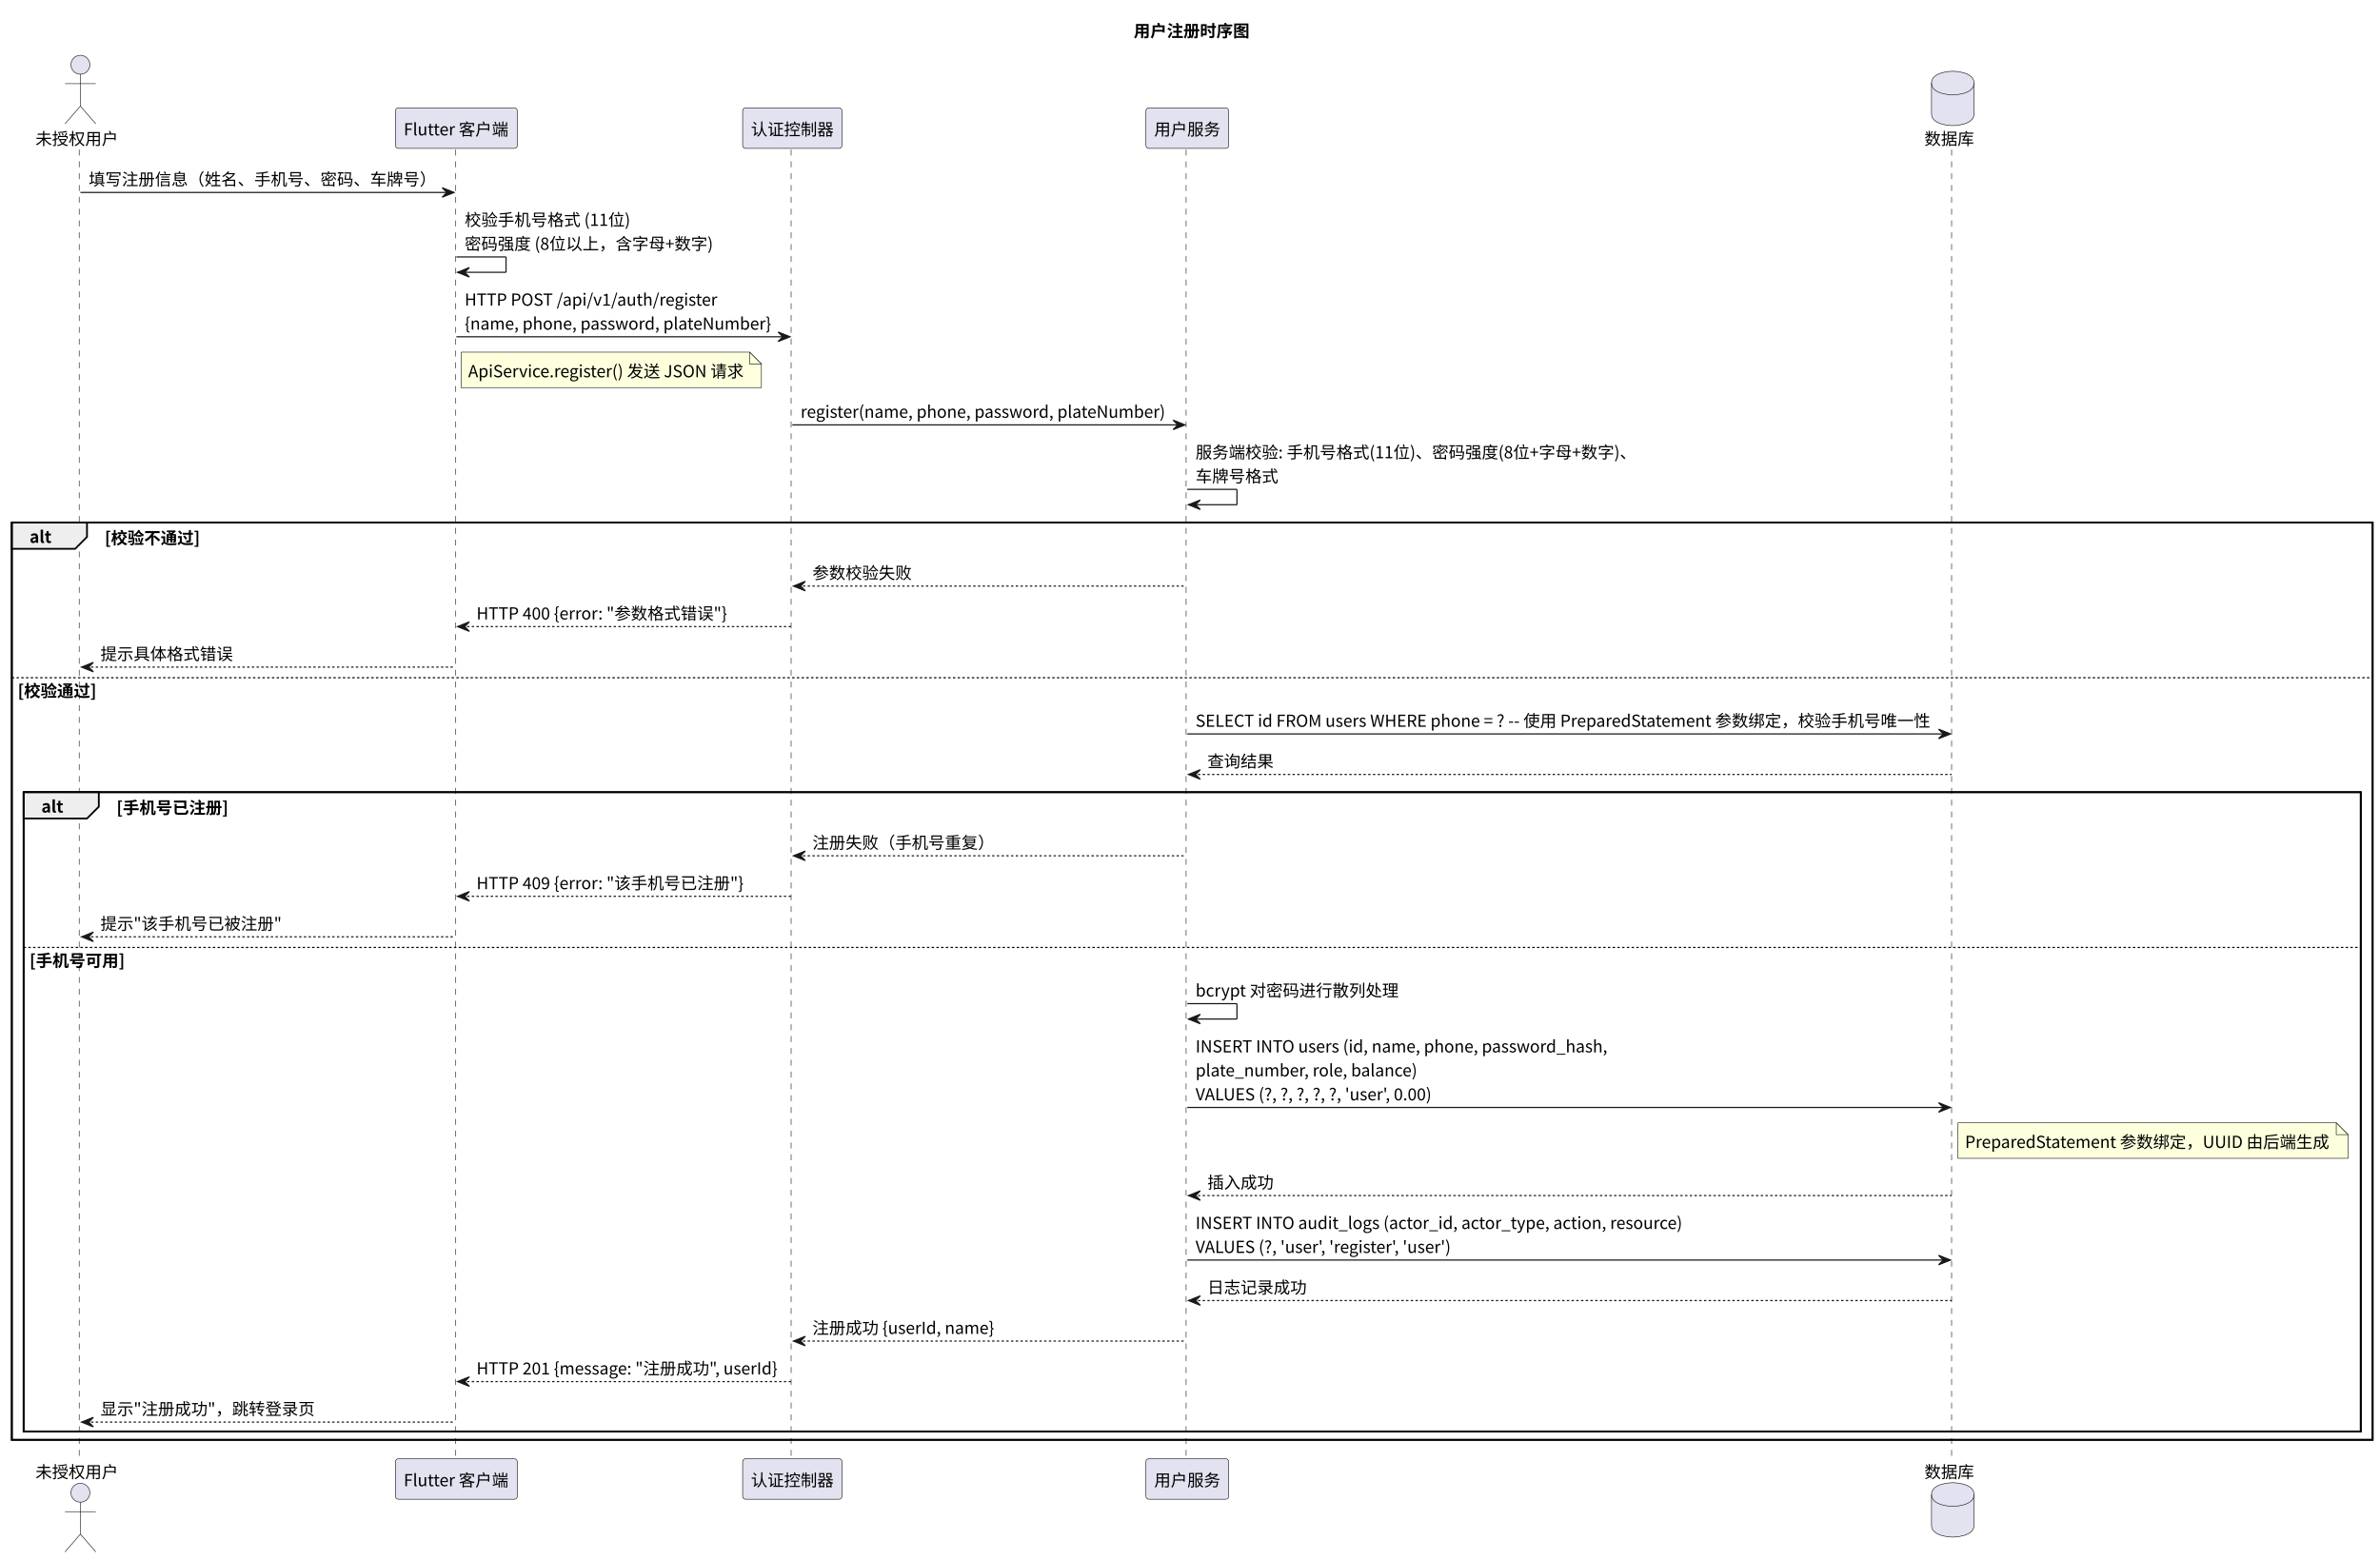
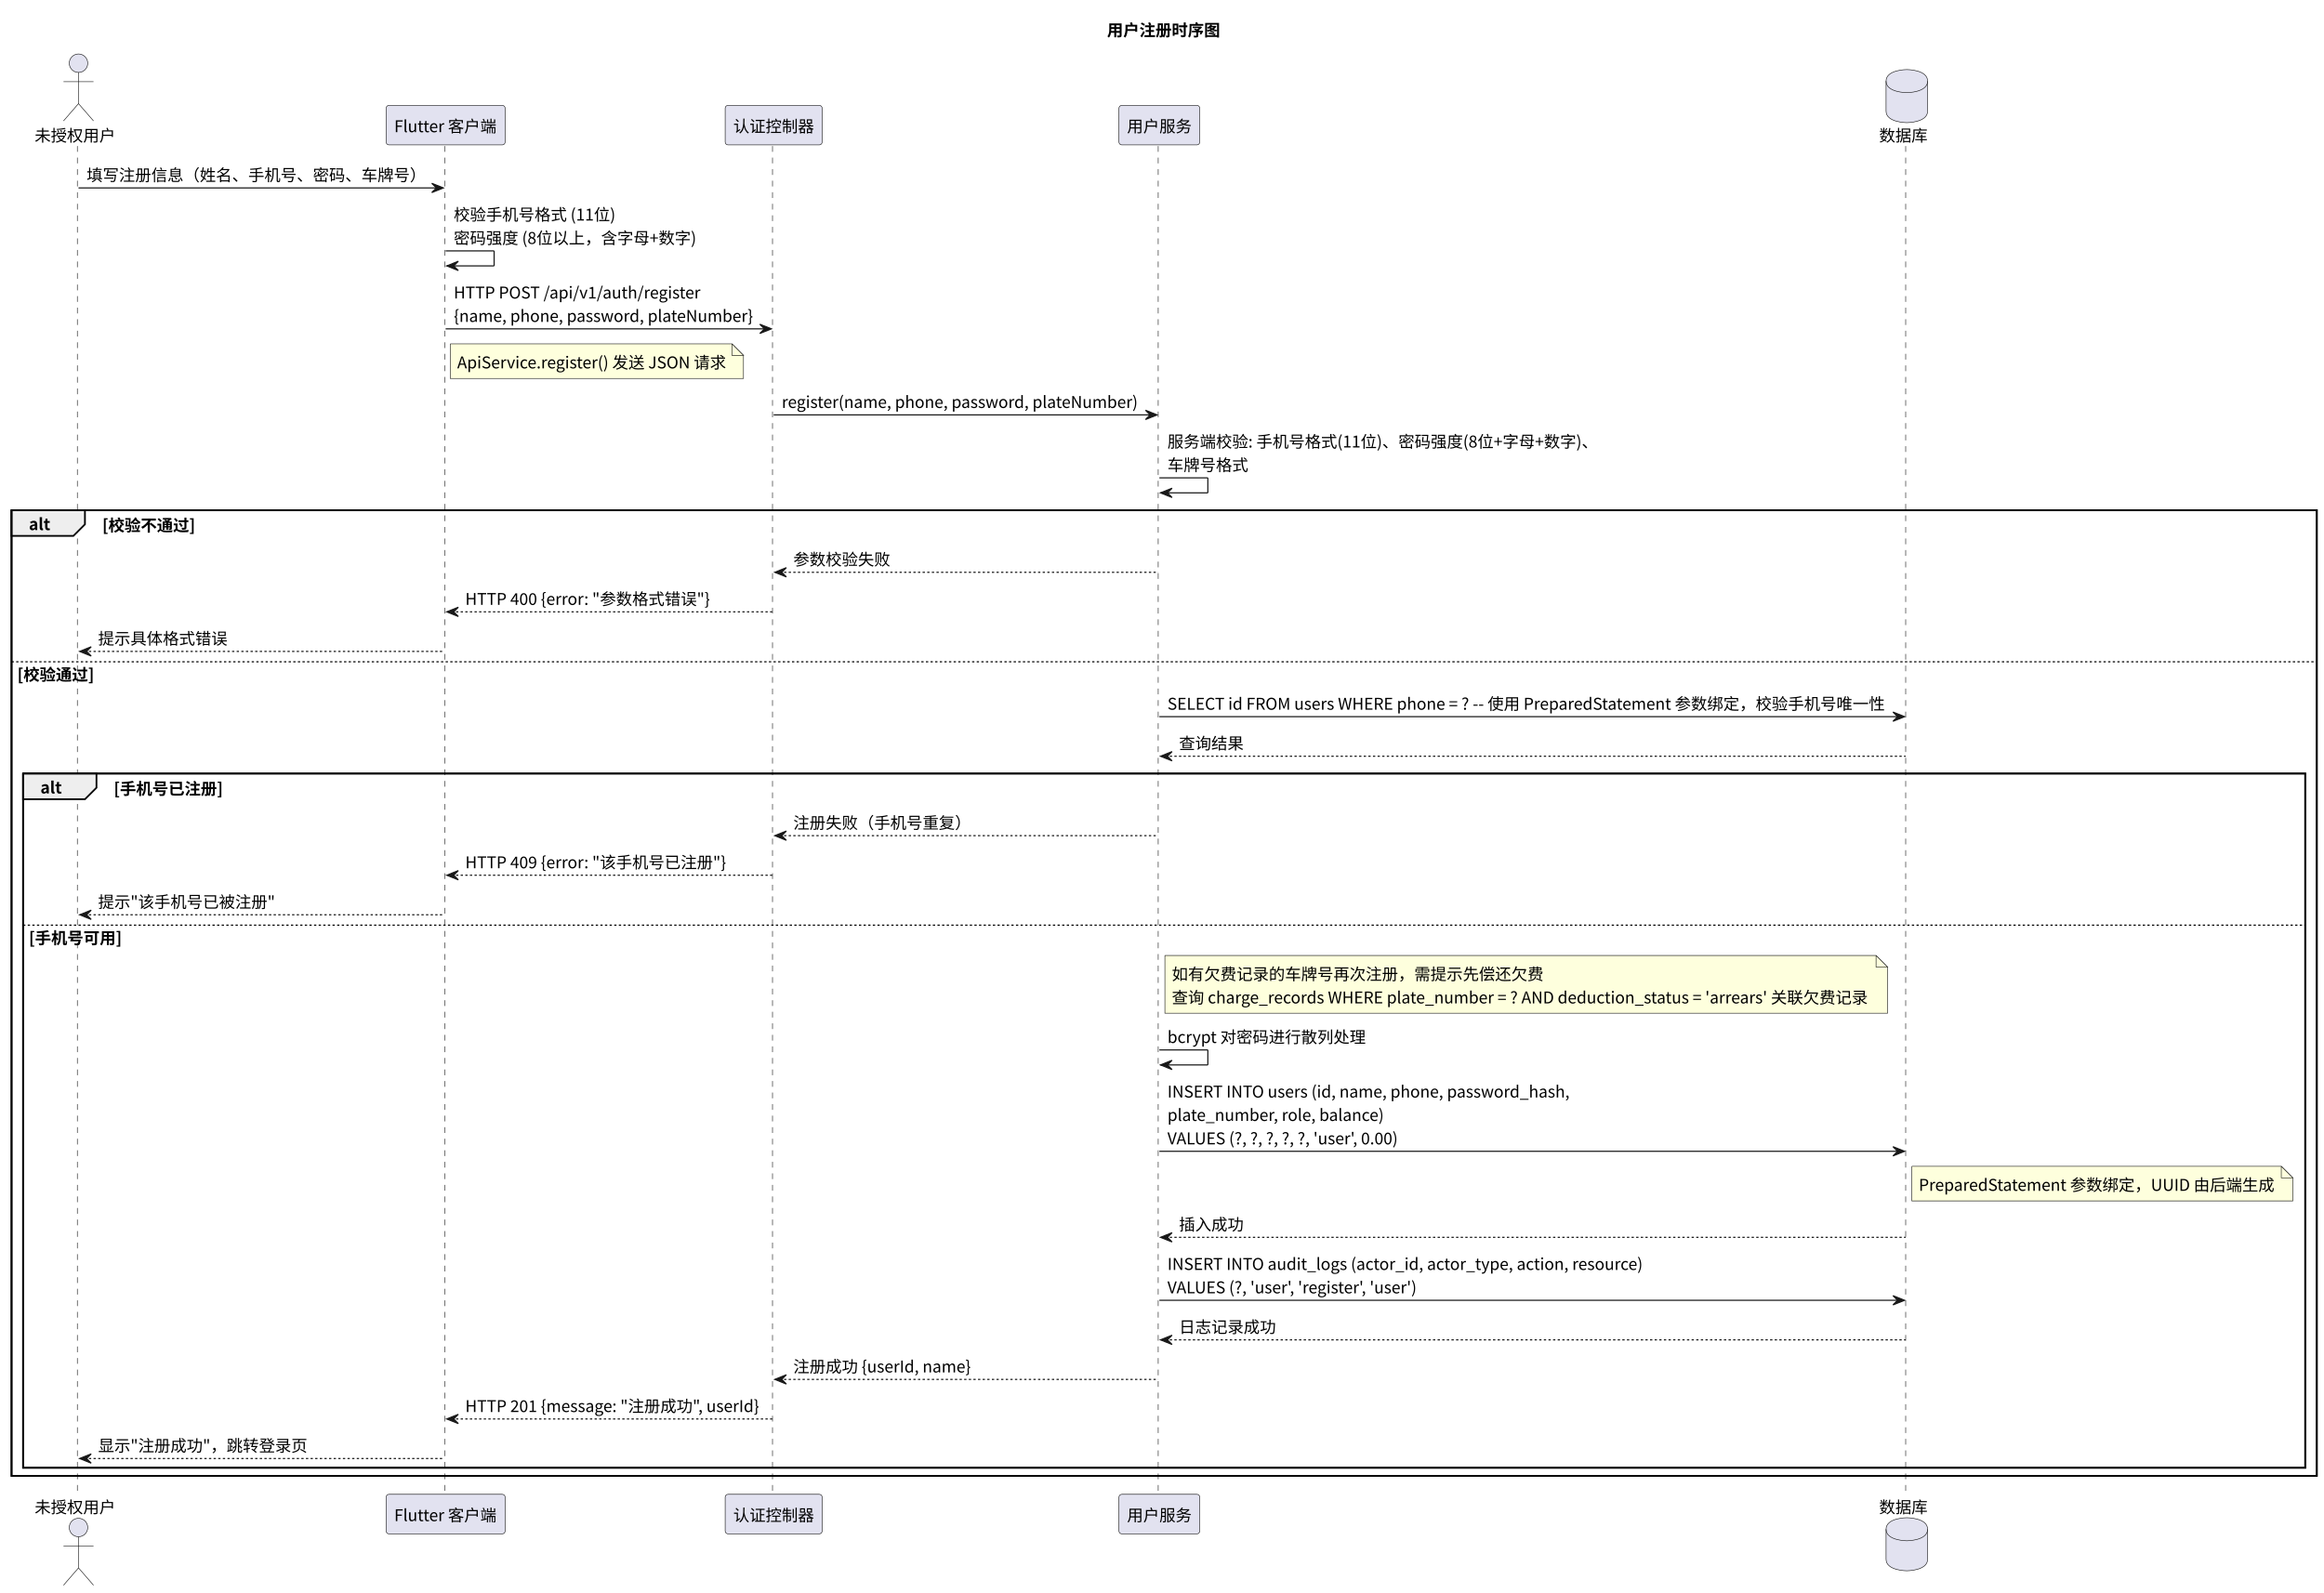
- <svg xmlns="http://www.w3.org/2000/svg" contentStyleType="text/css" data-diagram-type="SEQUENCE" height="1319px" preserveAspectRatio="none" style="width:2013px;height:1319px;background:#FFFFFF;" version="1.1" viewBox="0 0 2013 1319" width="2013px" zoomAndPan="magnify">
+ <svg xmlns="http://www.w3.org/2000/svg" contentStyleType="text/css" data-diagram-type="SEQUENCE" height="1380px" preserveAspectRatio="none" style="width:2013px;height:1380px;background:#FFFFFF;" version="1.1" viewBox="0 0 2013 1380" width="2013px" zoomAndPan="magnify">
  <defs />
  <g>
    <text fill="#000000" font-family="Noto Sans CJK SC" font-size="14" font-weight="bold" lengthAdjust="spacing" textLength="98" x="958.875" y="31.24">用户注册时序图</text>
-     <rect fill="none" height="776.07" style="stroke:#000000;stroke-width:1.5;" width="1996.749" x="10" y="441.991" />
-     <rect fill="none" height="540.894" style="stroke:#000000;stroke-width:1.5;" width="1976.749" x="20" y="670.166" />
-     <g>
-       <rect fill="#000000" fill-opacity="0" height="1108.517" width="8" x="64" y="126.544" />
-       <line style="stroke:#181818;stroke-width:0.5;stroke-dasharray:5,5;" x1="67" x2="67" y1="126.544" y2="1235.061" />
-     </g>
-     <g>
-       <rect fill="#000000" fill-opacity="0" height="1108.517" width="8" x="381.999" y="126.544" />
-       <line style="stroke:#181818;stroke-width:0.5;stroke-dasharray:5,5;" x1="385.458" x2="385.458" y1="126.544" y2="1235.061" />
-     </g>
-     <g>
-       <rect fill="#000000" fill-opacity="0" height="1108.517" width="8" x="666.131" y="126.544" />
-       <line style="stroke:#181818;stroke-width:0.5;stroke-dasharray:5,5;" x1="669.132" x2="669.132" y1="126.544" y2="1235.061" />
-     </g>
-     <g>
-       <rect fill="#000000" fill-opacity="0" height="1108.517" width="8" x="1000.216" y="126.544" />
-       <line style="stroke:#181818;stroke-width:0.5;stroke-dasharray:5,5;" x1="1003.216" x2="1003.216" y1="126.544" y2="1235.061" />
-     </g>
-     <g>
-       <rect fill="#000000" fill-opacity="0" height="1108.517" width="8" x="1647.662" y="126.544" />
-       <line style="stroke:#181818;stroke-width:0.5;stroke-dasharray:5,5;" x1="1650.662" x2="1650.662" y1="126.544" y2="1235.061" />
+     <rect fill="none" height="836.614" style="stroke:#000000;stroke-width:1.5;" width="1996.749" x="10" y="441.991" />
+     <rect fill="none" height="601.438" style="stroke:#000000;stroke-width:1.5;" width="1976.749" x="20" y="670.166" />
+     <g>
+       <rect fill="#000000" fill-opacity="0" height="1169.061" width="8" x="64" y="126.544" />
+       <line style="stroke:#181818;stroke-width:0.5;stroke-dasharray:5,5;" x1="67" x2="67" y1="126.544" y2="1295.605" />
+     </g>
+     <g>
+       <rect fill="#000000" fill-opacity="0" height="1169.061" width="8" x="381.999" y="126.544" />
+       <line style="stroke:#181818;stroke-width:0.5;stroke-dasharray:5,5;" x1="385.458" x2="385.458" y1="126.544" y2="1295.605" />
+     </g>
+     <g>
+       <rect fill="#000000" fill-opacity="0" height="1169.061" width="8" x="666.131" y="126.544" />
+       <line style="stroke:#181818;stroke-width:0.5;stroke-dasharray:5,5;" x1="669.132" x2="669.132" y1="126.544" y2="1295.605" />
+     </g>
+     <g>
+       <rect fill="#000000" fill-opacity="0" height="1169.061" width="8" x="1000.216" y="126.544" />
+       <line style="stroke:#181818;stroke-width:0.5;stroke-dasharray:5,5;" x1="1003.216" x2="1003.216" y1="126.544" y2="1295.605" />
+     </g>
+     <g>
+       <rect fill="#000000" fill-opacity="0" height="1169.061" width="8" x="1647.662" y="126.544" />
+       <line style="stroke:#181818;stroke-width:0.5;stroke-dasharray:5,5;" x1="1650.662" x2="1650.662" y1="126.544" y2="1295.605" />
    </g>
    <g class="participant participant-head" data-participant="U">
      <text fill="#000000" font-family="Noto Sans CJK SC" font-size="14" lengthAdjust="spacing" textLength="70" x="30" y="122.512">未授权用户</text>
      <ellipse cx="68" cy="54.772" fill="#E2E2F0" rx="8" ry="8" style="stroke:#181818;stroke-width:0.5;" />
      <path d="M68,62.772 L68,89.772 M55,70.772 L81,70.772 M68,89.772 L55,104.772 M68,89.772 L81,104.772" fill="none" style="stroke:#181818;stroke-width:0.5;" />
    </g>
    <g class="participant participant-tail" data-participant="U">
-       <text fill="#000000" font-family="Noto Sans CJK SC" font-size="14" lengthAdjust="spacing" textLength="70" x="30" y="1250.301">未授权用户</text>
-       <ellipse cx="68" cy="1262.833" fill="#E2E2F0" rx="8" ry="8" style="stroke:#181818;stroke-width:0.5;" />
-       <path d="M68,1270.833 L68,1297.833 M55,1278.833 L81,1278.833 M68,1297.833 L55,1312.833 M68,1297.833 L81,1312.833" fill="none" style="stroke:#181818;stroke-width:0.5;" />
+       <text fill="#000000" font-family="Noto Sans CJK SC" font-size="14" lengthAdjust="spacing" textLength="70" x="30" y="1310.844">未授权用户</text>
+       <ellipse cx="68" cy="1323.377" fill="#E2E2F0" rx="8" ry="8" style="stroke:#181818;stroke-width:0.5;" />
+       <path d="M68,1331.377 L68,1358.377 M55,1339.377 L81,1339.377 M68,1358.377 L55,1373.377 M68,1358.377 L81,1373.377" fill="none" style="stroke:#181818;stroke-width:0.5;" />
    </g>
    <g class="participant participant-head" data-participant="FE">
      <rect fill="#E2E2F0" height="34.272" rx="2.5" ry="2.5" style="stroke:#181818;stroke-width:0.5;" width="103.082" x="334.458" y="91.272" />
      <text fill="#000000" font-family="Noto Sans CJK SC" font-size="14" lengthAdjust="spacing" textLength="89.082" x="341.458" y="114.512">Flutter 客户端</text>
    </g>
    <g class="participant participant-tail" data-participant="FE">
-       <rect fill="#E2E2F0" height="34.272" rx="2.5" ry="2.5" style="stroke:#181818;stroke-width:0.5;" width="103.082" x="334.458" y="1234.061" />
-       <text fill="#000000" font-family="Noto Sans CJK SC" font-size="14" lengthAdjust="spacing" textLength="89.082" x="341.458" y="1257.301">Flutter 客户端</text>
+       <rect fill="#E2E2F0" height="34.272" rx="2.5" ry="2.5" style="stroke:#181818;stroke-width:0.5;" width="103.082" x="334.458" y="1294.605" />
+       <text fill="#000000" font-family="Noto Sans CJK SC" font-size="14" lengthAdjust="spacing" textLength="89.082" x="341.458" y="1317.844">Flutter 客户端</text>
    </g>
    <g class="participant participant-head" data-participant="Ctrl">
      <rect fill="#E2E2F0" height="34.272" rx="2.5" ry="2.5" style="stroke:#181818;stroke-width:0.5;" width="84" x="628.132" y="91.272" />
      <text fill="#000000" font-family="Noto Sans CJK SC" font-size="14" lengthAdjust="spacing" textLength="70" x="635.132" y="114.512">认证控制器</text>
    </g>
    <g class="participant participant-tail" data-participant="Ctrl">
-       <rect fill="#E2E2F0" height="34.272" rx="2.5" ry="2.5" style="stroke:#181818;stroke-width:0.5;" width="84" x="628.132" y="1234.061" />
-       <text fill="#000000" font-family="Noto Sans CJK SC" font-size="14" lengthAdjust="spacing" textLength="70" x="635.132" y="1257.301">认证控制器</text>
+       <rect fill="#E2E2F0" height="34.272" rx="2.5" ry="2.5" style="stroke:#181818;stroke-width:0.5;" width="84" x="628.132" y="1294.605" />
+       <text fill="#000000" font-family="Noto Sans CJK SC" font-size="14" lengthAdjust="spacing" textLength="70" x="635.132" y="1317.844">认证控制器</text>
    </g>
    <g class="participant participant-head" data-participant="US">
      <rect fill="#E2E2F0" height="34.272" rx="2.5" ry="2.5" style="stroke:#181818;stroke-width:0.5;" width="70" x="969.216" y="91.272" />
      <text fill="#000000" font-family="Noto Sans CJK SC" font-size="14" lengthAdjust="spacing" textLength="56" x="976.216" y="114.512">用户服务</text>
    </g>
    <g class="participant participant-tail" data-participant="US">
-       <rect fill="#E2E2F0" height="34.272" rx="2.5" ry="2.5" style="stroke:#181818;stroke-width:0.5;" width="70" x="969.216" y="1234.061" />
-       <text fill="#000000" font-family="Noto Sans CJK SC" font-size="14" lengthAdjust="spacing" textLength="56" x="976.216" y="1257.301">用户服务</text>
+       <rect fill="#E2E2F0" height="34.272" rx="2.5" ry="2.5" style="stroke:#181818;stroke-width:0.5;" width="70" x="969.216" y="1294.605" />
+       <text fill="#000000" font-family="Noto Sans CJK SC" font-size="14" lengthAdjust="spacing" textLength="56" x="976.216" y="1317.844">用户服务</text>
    </g>
    <g class="participant participant-head" data-participant="DB">
      <text fill="#000000" font-family="Noto Sans CJK SC" font-size="14" lengthAdjust="spacing" textLength="42" x="1627.662" y="122.512">数据库</text>
      <path d="M1633.662,70.272 C1633.662,60.272 1651.662,60.272 1651.662,60.272 C1651.662,60.272 1669.662,60.272 1669.662,70.272 L1669.662,96.272 C1669.662,106.272 1651.662,106.272 1651.662,106.272 C1651.662,106.272 1633.662,106.272 1633.662,96.272 L1633.662,70.272" fill="#E2E2F0" style="stroke:#181818;stroke-width:0.5;" />
      <path d="M1633.662,70.272 C1633.662,80.272 1651.662,80.272 1651.662,80.272 C1651.662,80.272 1669.662,80.272 1669.662,70.272" fill="none" style="stroke:#181818;stroke-width:0.5;" />
    </g>
    <g class="participant participant-tail" data-participant="DB">
-       <text fill="#000000" font-family="Noto Sans CJK SC" font-size="14" lengthAdjust="spacing" textLength="42" x="1627.662" y="1250.301">数据库</text>
-       <path d="M1633.662,1264.333 C1633.662,1254.333 1651.662,1254.333 1651.662,1254.333 C1651.662,1254.333 1669.662,1254.333 1669.662,1264.333 L1669.662,1290.333 C1669.662,1300.333 1651.662,1300.333 1651.662,1300.333 C1651.662,1300.333 1633.662,1300.333 1633.662,1290.333 L1633.662,1264.333" fill="#E2E2F0" style="stroke:#181818;stroke-width:0.5;" />
-       <path d="M1633.662,1264.333 C1633.662,1274.333 1651.662,1274.333 1651.662,1274.333 C1651.662,1274.333 1669.662,1274.333 1669.662,1264.333" fill="none" style="stroke:#181818;stroke-width:0.5;" />
+       <text fill="#000000" font-family="Noto Sans CJK SC" font-size="14" lengthAdjust="spacing" textLength="42" x="1627.662" y="1310.844">数据库</text>
+       <path d="M1633.662,1324.877 C1633.662,1314.877 1651.662,1314.877 1651.662,1314.877 C1651.662,1314.877 1669.662,1314.877 1669.662,1324.877 L1669.662,1350.877 C1669.662,1360.877 1651.662,1360.877 1651.662,1360.877 C1651.662,1360.877 1633.662,1360.877 1633.662,1350.877 L1633.662,1324.877" fill="#E2E2F0" style="stroke:#181818;stroke-width:0.5;" />
+       <path d="M1633.662,1324.877 C1633.662,1334.877 1651.662,1334.877 1651.662,1334.877 C1651.662,1334.877 1669.662,1334.877 1669.662,1324.877" fill="none" style="stroke:#181818;stroke-width:0.5;" />
    </g>
    <g class="message" data-participant-1="U" data-participant-2="FE">
      <polygon fill="#181818" points="373.999,158.816,383.999,162.816,373.999,166.816,377.999,162.816" style="stroke:#181818;stroke-width:1;" />
      <line style="stroke:#181818;stroke-width:1;" x1="68" x2="379.999" y1="162.816" y2="162.816" />
      <text fill="#000000" font-family="Noto Sans CJK SC" font-size="14" lengthAdjust="spacing" textLength="293.999" x="75" y="156.784">填写注册信息（姓名、手机号、密码、车牌号）</text>
    </g>
    <g class="message" data-participant-1="FE" data-participant-2="FE">
      <line style="stroke:#181818;stroke-width:1;" x1="385.999" x2="427.999" y1="217.36" y2="217.36" />
      <line style="stroke:#181818;stroke-width:1;" x1="427.999" x2="427.999" y1="217.36" y2="230.36" />
      <line style="stroke:#181818;stroke-width:1;" x1="386.999" x2="427.999" y1="230.36" y2="230.36" />
      <polygon fill="#181818" points="396.999,226.36,386.999,230.36,396.999,234.36,392.999,230.36" style="stroke:#181818;stroke-width:1;" />
      <text fill="#000000" font-family="Noto Sans CJK SC" font-size="14" lengthAdjust="spacing" textLength="140.139" x="392.999" y="191.056">校验手机号格式 (11位)</text>
      <text fill="#000000" font-family="Noto Sans CJK SC" font-size="14" lengthAdjust="spacing" textLength="210.139" x="392.999" y="211.328">密码强度 (8位以上，含字母+数字)</text>
    </g>
    <g class="message" data-participant-1="FE" data-participant-2="Ctrl">
      <polygon fill="#181818" points="658.131,280.903,668.131,284.903,658.131,288.903,662.131,284.903" style="stroke:#181818;stroke-width:1;" />
      <line style="stroke:#181818;stroke-width:1;" x1="385.999" x2="664.131" y1="284.903" y2="284.903" />
      <text fill="#000000" font-family="Noto Sans CJK SC" font-size="14" lengthAdjust="spacing" textLength="215.613" x="392.999" y="258.599">HTTP POST /api/v1/auth/register</text>
      <text fill="#000000" font-family="Noto Sans CJK SC" font-size="14" lengthAdjust="spacing" textLength="260.133" x="392.999" y="278.871">{name, phone, password, plateNumber}</text>
    </g>
    <path d="M390,297.903 L390,327.903 L644,327.903 L644,307.903 L634,297.903 L390,297.903" fill="#FEFFDD" style="stroke:#181818;stroke-width:0.5;" />
    <path d="M634,297.903 L634,307.903 L644,307.903 L634,297.903" fill="#FEFFDD" style="stroke:#181818;stroke-width:0.5;" />
    <text fill="#000000" font-family="Noto Sans CJK SC" font-size="14" lengthAdjust="spacing" textLength="233.673" x="396" y="319.143">ApiService.register() 发送 JSON 请求</text>
    <g class="message" data-participant-1="Ctrl" data-participant-2="US">
      <polygon fill="#181818" points="992.216,355.447,1002.216,359.447,992.216,363.447,996.216,359.447" style="stroke:#181818;stroke-width:1;" />
      <line style="stroke:#181818;stroke-width:1;" x1="670.131" x2="998.216" y1="359.447" y2="359.447" />
      <text fill="#000000" font-family="Noto Sans CJK SC" font-size="14" lengthAdjust="spacing" textLength="310.085" x="677.131" y="353.415">register(name, phone, password, plateNumber)</text>
    </g>
    <g class="message" data-participant-1="US" data-participant-2="US">
      <line style="stroke:#181818;stroke-width:1;" x1="1004.216" x2="1046.216" y1="413.991" y2="413.991" />
      <line style="stroke:#181818;stroke-width:1;" x1="1046.216" x2="1046.216" y1="413.991" y2="426.991" />
      <line style="stroke:#181818;stroke-width:1;" x1="1005.216" x2="1046.216" y1="426.991" y2="426.991" />
      <polygon fill="#181818" points="1015.216,422.991,1005.216,426.991,1015.216,430.991,1011.216,426.991" style="stroke:#181818;stroke-width:1;" />
      <text fill="#000000" font-family="Noto Sans CJK SC" font-size="14" lengthAdjust="spacing" textLength="372.804" x="1011.216" y="387.687">服务端校验: 手机号格式(11位)、密码强度(8位+字母+数字)、</text>
      <text fill="#000000" font-family="Noto Sans CJK SC" font-size="14" lengthAdjust="spacing" textLength="70" x="1011.216" y="407.959">车牌号格式</text>
    </g>
    <path d="M10,441.991 L73.578,441.991 L73.578,454.263 L63.578,464.263 L10,464.263 L10,441.991" fill="#EEEEEE" style="stroke:#000000;stroke-width:1.5;" />
-     <rect fill="none" height="776.07" style="stroke:#000000;stroke-width:1.5;" width="1996.749" x="10" y="441.991" />
+     <rect fill="none" height="836.614" style="stroke:#000000;stroke-width:1.5;" width="1996.749" x="10" y="441.991" />
    <text fill="#000000" font-family="Noto Sans CJK SC" font-size="14" font-weight="bold" lengthAdjust="spacing" textLength="18.578" x="25" y="459.231">alt</text>
    <text fill="#000000" font-family="Noto Sans CJK SC" font-size="14" font-weight="bold" lengthAdjust="spacing" textLength="80.584" x="88.578" y="460.231">[校验不通过]</text>
    <g class="message" data-participant-1="US" data-participant-2="Ctrl">
      <polygon fill="#181818" points="681.131,491.807,671.131,495.807,681.131,499.807,677.131,495.807" style="stroke:#181818;stroke-width:1;" />
      <line style="stroke:#181818;stroke-width:1;stroke-dasharray:2,2;" x1="675.131" x2="1003.216" y1="495.807" y2="495.807" />
      <text fill="#000000" font-family="Noto Sans CJK SC" font-size="14" lengthAdjust="spacing" textLength="84" x="687.131" y="489.775">参数校验失败</text>
    </g>
    <g class="message" data-participant-1="Ctrl" data-participant-2="FE">
      <polygon fill="#181818" points="396.999,526.079,386.999,530.079,396.999,534.079,392.999,530.079" style="stroke:#181818;stroke-width:1;" />
      <line style="stroke:#181818;stroke-width:1;stroke-dasharray:2,2;" x1="390.999" x2="669.131" y1="530.079" y2="530.079" />
      <text fill="#000000" font-family="Noto Sans CJK SC" font-size="14" lengthAdjust="spacing" textLength="211.707" x="402.999" y="524.047">HTTP 400 {error: "参数格式错误"}</text>
    </g>
    <g class="message" data-participant-1="FE" data-participant-2="U">
      <polygon fill="#181818" points="79,560.351,69,564.351,79,568.351,75,564.351" style="stroke:#181818;stroke-width:1;" />
      <line style="stroke:#181818;stroke-width:1;stroke-dasharray:2,2;" x1="73" x2="384.999" y1="564.351" y2="564.351" />
      <text fill="#000000" font-family="Noto Sans CJK SC" font-size="14" lengthAdjust="spacing" textLength="111.999" x="85" y="558.319">提示具体格式错误</text>
    </g>
    <line style="stroke:#000000;stroke-width:1;stroke-dasharray:2,2;" x1="10" x2="2006.749" y1="573.351" y2="573.351" />
    <text fill="#000000" font-family="Noto Sans CJK SC" font-size="14" font-weight="bold" lengthAdjust="spacing" textLength="66.584" x="15" y="589.591">[校验通过]</text>
    <g class="message" data-participant-1="US" data-participant-2="DB">
      <polygon fill="#181818" points="1639.662,616.894,1649.662,620.894,1639.662,624.894,1643.662,620.894" style="stroke:#181818;stroke-width:1;" />
      <line style="stroke:#181818;stroke-width:1;" x1="1004.216" x2="1645.662" y1="620.894" y2="620.894" />
      <text fill="#000000" font-family="Noto Sans CJK SC" font-size="14" lengthAdjust="spacing" textLength="623.446" x="1011.216" y="614.862">SELECT id FROM users WHERE phone = ? -- 使用 PreparedStatement 参数绑定，校验手机号唯一性</text>
    </g>
    <g class="message" data-participant-1="DB" data-participant-2="US">
      <polygon fill="#181818" points="1015.216,651.166,1005.216,655.166,1015.216,659.166,1011.216,655.166" style="stroke:#181818;stroke-width:1;" />
      <line style="stroke:#181818;stroke-width:1;stroke-dasharray:2,2;" x1="1009.216" x2="1650.662" y1="655.166" y2="655.166" />
      <text fill="#000000" font-family="Noto Sans CJK SC" font-size="14" lengthAdjust="spacing" textLength="56" x="1021.216" y="649.134">查询结果</text>
    </g>
    <path d="M20,670.166 L83.578,670.166 L83.578,682.438 L73.578,692.438 L20,692.438 L20,670.166" fill="#EEEEEE" style="stroke:#000000;stroke-width:1.5;" />
-     <rect fill="none" height="540.894" style="stroke:#000000;stroke-width:1.5;" width="1976.749" x="20" y="670.166" />
+     <rect fill="none" height="601.438" style="stroke:#000000;stroke-width:1.5;" width="1976.749" x="20" y="670.166" />
    <text fill="#000000" font-family="Noto Sans CJK SC" font-size="14" font-weight="bold" lengthAdjust="spacing" textLength="18.578" x="35" y="687.406">alt</text>
    <text fill="#000000" font-family="Noto Sans CJK SC" font-size="14" font-weight="bold" lengthAdjust="spacing" textLength="94.584" x="98.578" y="688.406">[手机号已注册]</text>
    <g class="message" data-participant-1="US" data-participant-2="Ctrl">
      <polygon fill="#181818" points="681.131,719.982,671.131,723.982,681.131,727.982,677.131,723.982" style="stroke:#181818;stroke-width:1;" />
      <line style="stroke:#181818;stroke-width:1;stroke-dasharray:2,2;" x1="675.131" x2="1003.216" y1="723.982" y2="723.982" />
      <text fill="#000000" font-family="Noto Sans CJK SC" font-size="14" lengthAdjust="spacing" textLength="153.999" x="687.131" y="717.95">注册失败（手机号重复）</text>
    </g>
    <g class="message" data-participant-1="Ctrl" data-participant-2="FE">
      <polygon fill="#181818" points="396.999,754.254,386.999,758.254,396.999,762.254,392.999,758.254" style="stroke:#181818;stroke-width:1;" />
      <line style="stroke:#181818;stroke-width:1;stroke-dasharray:2,2;" x1="390.999" x2="669.131" y1="758.254" y2="758.254" />
      <text fill="#000000" font-family="Noto Sans CJK SC" font-size="14" lengthAdjust="spacing" textLength="225.707" x="402.999" y="752.222">HTTP 409 {error: "该手机号已注册"}</text>
    </g>
    <g class="message" data-participant-1="FE" data-participant-2="U">
      <polygon fill="#181818" points="79,788.526,69,792.526,79,796.526,75,792.526" style="stroke:#181818;stroke-width:1;" />
      <line style="stroke:#181818;stroke-width:1;stroke-dasharray:2,2;" x1="73" x2="384.999" y1="792.526" y2="792.526" />
      <text fill="#000000" font-family="Noto Sans CJK SC" font-size="14" lengthAdjust="spacing" textLength="153.271" x="85" y="786.494">提示"该手机号已被注册"</text>
    </g>
    <line style="stroke:#000000;stroke-width:1;stroke-dasharray:2,2;" x1="20" x2="1996.749" y1="801.526" y2="801.526" />
    <text fill="#000000" font-family="Noto Sans CJK SC" font-size="14" font-weight="bold" lengthAdjust="spacing" textLength="80.584" x="25" y="817.766">[手机号可用]</text>
+     <path d="M1009,827.798 L1009,877.798 L1635,877.798 L1635,837.798 L1625,827.798 L1009,827.798" fill="#FEFFDD" style="stroke:#181818;stroke-width:0.5;" />
+     <path d="M1625,827.798 L1625,837.798 L1635,837.798 L1625,827.798" fill="#FEFFDD" style="stroke:#181818;stroke-width:0.5;" />
+     <text fill="#000000" font-family="Noto Sans CJK SC" font-size="14" lengthAdjust="spacing" textLength="321.999" x="1015" y="849.038">如有欠费记录的车牌号再次注册，需提示先偿还欠费</text>
+     <text fill="#000000" font-family="Noto Sans CJK SC" font-size="14" lengthAdjust="spacing" textLength="605.736" x="1015" y="869.31">查询 charge_records WHERE plate_number = ? AND deduction_status = 'arrears' 关联欠费记录</text>
    <g class="message" data-participant-1="US" data-participant-2="US">
-       <line style="stroke:#181818;stroke-width:1;" x1="1004.216" x2="1046.216" y1="849.07" y2="849.07" />
-       <line style="stroke:#181818;stroke-width:1;" x1="1046.216" x2="1046.216" y1="849.07" y2="862.07" />
-       <line style="stroke:#181818;stroke-width:1;" x1="1005.216" x2="1046.216" y1="862.07" y2="862.07" />
-       <polygon fill="#181818" points="1015.216,858.07,1005.216,862.07,1015.216,866.07,1011.216,862.07" style="stroke:#181818;stroke-width:1;" />
-       <text fill="#000000" font-family="Noto Sans CJK SC" font-size="14" lengthAdjust="spacing" textLength="171.611" x="1011.216" y="843.038">bcrypt 对密码进行散列处理</text>
+       <line style="stroke:#181818;stroke-width:1;" x1="1004.216" x2="1046.216" y1="909.614" y2="909.614" />
+       <line style="stroke:#181818;stroke-width:1;" x1="1046.216" x2="1046.216" y1="909.614" y2="922.614" />
+       <line style="stroke:#181818;stroke-width:1;" x1="1005.216" x2="1046.216" y1="922.614" y2="922.614" />
+       <polygon fill="#181818" points="1015.216,918.614,1005.216,922.614,1015.216,926.614,1011.216,922.614" style="stroke:#181818;stroke-width:1;" />
+       <text fill="#000000" font-family="Noto Sans CJK SC" font-size="14" lengthAdjust="spacing" textLength="171.611" x="1011.216" y="903.582">bcrypt 对密码进行散列处理</text>
    </g>
    <g class="message" data-participant-1="US" data-participant-2="DB">
-       <polygon fill="#181818" points="1639.662,932.885,1649.662,936.885,1639.662,940.885,1643.662,936.885" style="stroke:#181818;stroke-width:1;" />
-       <line style="stroke:#181818;stroke-width:1;" x1="1004.216" x2="1645.662" y1="936.885" y2="936.885" />
-       <text fill="#000000" font-family="Noto Sans CJK SC" font-size="14" lengthAdjust="spacing" textLength="349.369" x="1011.216" y="890.31">INSERT INTO users (id, name, phone, password_hash,</text>
-       <text fill="#000000" font-family="Noto Sans CJK SC" font-size="14" lengthAdjust="spacing" textLength="189.503" x="1011.216" y="910.582">plate_number, role, balance)</text>
-       <text fill="#000000" font-family="Noto Sans CJK SC" font-size="14" lengthAdjust="spacing" textLength="202.019" x="1011.216" y="930.854">VALUES (?, ?, ?, ?, ?, 'user', 0.00)</text>
-     </g>
-     <path d="M1656,949.885 L1656,979.885 L1986,979.885 L1986,959.885 L1976,949.885 L1656,949.885" fill="#FEFFDD" style="stroke:#181818;stroke-width:0.5;" />
-     <path d="M1976,949.885 L1976,959.885 L1986,959.885 L1976,949.885" fill="#FEFFDD" style="stroke:#181818;stroke-width:0.5;" />
-     <text fill="#000000" font-family="Noto Sans CJK SC" font-size="14" lengthAdjust="spacing" textLength="309.749" x="1662" y="971.125">PreparedStatement 参数绑定，UUID 由后端生成</text>
+       <polygon fill="#181818" points="1639.662,993.429,1649.662,997.429,1639.662,1001.429,1643.662,997.429" style="stroke:#181818;stroke-width:1;" />
+       <line style="stroke:#181818;stroke-width:1;" x1="1004.216" x2="1645.662" y1="997.429" y2="997.429" />
+       <text fill="#000000" font-family="Noto Sans CJK SC" font-size="14" lengthAdjust="spacing" textLength="349.369" x="1011.216" y="950.854">INSERT INTO users (id, name, phone, password_hash,</text>
+       <text fill="#000000" font-family="Noto Sans CJK SC" font-size="14" lengthAdjust="spacing" textLength="189.503" x="1011.216" y="971.125">plate_number, role, balance)</text>
+       <text fill="#000000" font-family="Noto Sans CJK SC" font-size="14" lengthAdjust="spacing" textLength="202.019" x="1011.216" y="991.397">VALUES (?, ?, ?, ?, ?, 'user', 0.00)</text>
+     </g>
+     <path d="M1656,1010.429 L1656,1040.429 L1986,1040.429 L1986,1020.429 L1976,1010.429 L1656,1010.429" fill="#FEFFDD" style="stroke:#181818;stroke-width:0.5;" />
+     <path d="M1976,1010.429 L1976,1020.429 L1986,1020.429 L1976,1010.429" fill="#FEFFDD" style="stroke:#181818;stroke-width:0.5;" />
+     <text fill="#000000" font-family="Noto Sans CJK SC" font-size="14" lengthAdjust="spacing" textLength="309.749" x="1662" y="1031.669">PreparedStatement 参数绑定，UUID 由后端生成</text>
    <g class="message" data-participant-1="DB" data-participant-2="US">
-       <polygon fill="#181818" points="1015.216,1007.429,1005.216,1011.429,1015.216,1015.429,1011.216,1011.429" style="stroke:#181818;stroke-width:1;" />
-       <line style="stroke:#181818;stroke-width:1;stroke-dasharray:2,2;" x1="1009.216" x2="1650.662" y1="1011.429" y2="1011.429" />
-       <text fill="#000000" font-family="Noto Sans CJK SC" font-size="14" lengthAdjust="spacing" textLength="56" x="1021.216" y="1005.397">插入成功</text>
+       <polygon fill="#181818" points="1015.216,1067.973,1005.216,1071.973,1015.216,1075.973,1011.216,1071.973" style="stroke:#181818;stroke-width:1;" />
+       <line style="stroke:#181818;stroke-width:1;stroke-dasharray:2,2;" x1="1009.216" x2="1650.662" y1="1071.973" y2="1071.973" />
+       <text fill="#000000" font-family="Noto Sans CJK SC" font-size="14" lengthAdjust="spacing" textLength="56" x="1021.216" y="1065.941">插入成功</text>
    </g>
    <g class="message" data-participant-1="US" data-participant-2="DB">
-       <polygon fill="#181818" points="1639.662,1061.973,1649.662,1065.973,1639.662,1069.973,1643.662,1065.973" style="stroke:#181818;stroke-width:1;" />
-       <line style="stroke:#181818;stroke-width:1;" x1="1004.216" x2="1645.662" y1="1065.973" y2="1065.973" />
-       <text fill="#000000" font-family="Noto Sans CJK SC" font-size="14" lengthAdjust="spacing" textLength="413.81" x="1011.216" y="1039.669">INSERT INTO audit_logs (actor_id, actor_type, action, resource)</text>
-       <text fill="#000000" font-family="Noto Sans CJK SC" font-size="14" lengthAdjust="spacing" textLength="220.947" x="1011.216" y="1059.941">VALUES (?, 'user', 'register', 'user')</text>
+       <polygon fill="#181818" points="1639.662,1122.517,1649.662,1126.517,1639.662,1130.517,1643.662,1126.517" style="stroke:#181818;stroke-width:1;" />
+       <line style="stroke:#181818;stroke-width:1;" x1="1004.216" x2="1645.662" y1="1126.517" y2="1126.517" />
+       <text fill="#000000" font-family="Noto Sans CJK SC" font-size="14" lengthAdjust="spacing" textLength="413.81" x="1011.216" y="1100.213">INSERT INTO audit_logs (actor_id, actor_type, action, resource)</text>
+       <text fill="#000000" font-family="Noto Sans CJK SC" font-size="14" lengthAdjust="spacing" textLength="220.947" x="1011.216" y="1120.485">VALUES (?, 'user', 'register', 'user')</text>
    </g>
    <g class="message" data-participant-1="DB" data-participant-2="US">
-       <polygon fill="#181818" points="1015.216,1096.245,1005.216,1100.245,1015.216,1104.245,1011.216,1100.245" style="stroke:#181818;stroke-width:1;" />
-       <line style="stroke:#181818;stroke-width:1;stroke-dasharray:2,2;" x1="1009.216" x2="1650.662" y1="1100.245" y2="1100.245" />
-       <text fill="#000000" font-family="Noto Sans CJK SC" font-size="14" lengthAdjust="spacing" textLength="84" x="1021.216" y="1094.213">日志记录成功</text>
+       <polygon fill="#181818" points="1015.216,1156.789,1005.216,1160.789,1015.216,1164.789,1011.216,1160.789" style="stroke:#181818;stroke-width:1;" />
+       <line style="stroke:#181818;stroke-width:1;stroke-dasharray:2,2;" x1="1009.216" x2="1650.662" y1="1160.789" y2="1160.789" />
+       <text fill="#000000" font-family="Noto Sans CJK SC" font-size="14" lengthAdjust="spacing" textLength="84" x="1021.216" y="1154.757">日志记录成功</text>
    </g>
    <g class="message" data-participant-1="US" data-participant-2="Ctrl">
-       <polygon fill="#181818" points="681.131,1130.517,671.131,1134.517,681.131,1138.517,677.131,1134.517" style="stroke:#181818;stroke-width:1;" />
-       <line style="stroke:#181818;stroke-width:1;stroke-dasharray:2,2;" x1="675.131" x2="1003.216" y1="1134.517" y2="1134.517" />
-       <text fill="#000000" font-family="Noto Sans CJK SC" font-size="14" lengthAdjust="spacing" textLength="153.789" x="687.131" y="1128.485">注册成功 {userId, name}</text>
+       <polygon fill="#181818" points="681.131,1191.061,671.131,1195.061,681.131,1199.061,677.131,1195.061" style="stroke:#181818;stroke-width:1;" />
+       <line style="stroke:#181818;stroke-width:1;stroke-dasharray:2,2;" x1="675.131" x2="1003.216" y1="1195.061" y2="1195.061" />
+       <text fill="#000000" font-family="Noto Sans CJK SC" font-size="14" lengthAdjust="spacing" textLength="153.789" x="687.131" y="1189.029">注册成功 {userId, name}</text>
    </g>
    <g class="message" data-participant-1="Ctrl" data-participant-2="FE">
-       <polygon fill="#181818" points="396.999,1164.789,386.999,1168.789,396.999,1172.789,392.999,1168.789" style="stroke:#181818;stroke-width:1;" />
-       <line style="stroke:#181818;stroke-width:1;stroke-dasharray:2,2;" x1="390.999" x2="669.131" y1="1168.789" y2="1168.789" />
-       <text fill="#000000" font-family="Noto Sans CJK SC" font-size="14" lengthAdjust="spacing" textLength="256.577" x="402.999" y="1162.757">HTTP 201 {message: "注册成功", userId}</text>
+       <polygon fill="#181818" points="396.999,1225.333,386.999,1229.333,396.999,1233.333,392.999,1229.333" style="stroke:#181818;stroke-width:1;" />
+       <line style="stroke:#181818;stroke-width:1;stroke-dasharray:2,2;" x1="390.999" x2="669.131" y1="1229.333" y2="1229.333" />
+       <text fill="#000000" font-family="Noto Sans CJK SC" font-size="14" lengthAdjust="spacing" textLength="256.577" x="402.999" y="1223.301">HTTP 201 {message: "注册成功", userId}</text>
    </g>
    <g class="message" data-participant-1="FE" data-participant-2="U">
-       <polygon fill="#181818" points="79,1199.061,69,1203.061,79,1207.061,75,1203.061" style="stroke:#181818;stroke-width:1;" />
-       <line style="stroke:#181818;stroke-width:1;stroke-dasharray:2,2;" x1="73" x2="384.999" y1="1203.061" y2="1203.061" />
-       <text fill="#000000" font-family="Noto Sans CJK SC" font-size="14" lengthAdjust="spacing" textLength="181.271" x="85" y="1197.029">显示"注册成功"，跳转登录页</text>
+       <polygon fill="#181818" points="79,1259.605,69,1263.605,79,1267.605,75,1263.605" style="stroke:#181818;stroke-width:1;" />
+       <line style="stroke:#181818;stroke-width:1;stroke-dasharray:2,2;" x1="73" x2="384.999" y1="1263.605" y2="1263.605" />
+       <text fill="#000000" font-family="Noto Sans CJK SC" font-size="14" lengthAdjust="spacing" textLength="181.271" x="85" y="1257.573">显示"注册成功"，跳转登录页</text>
    </g>
  </g>
</svg>
